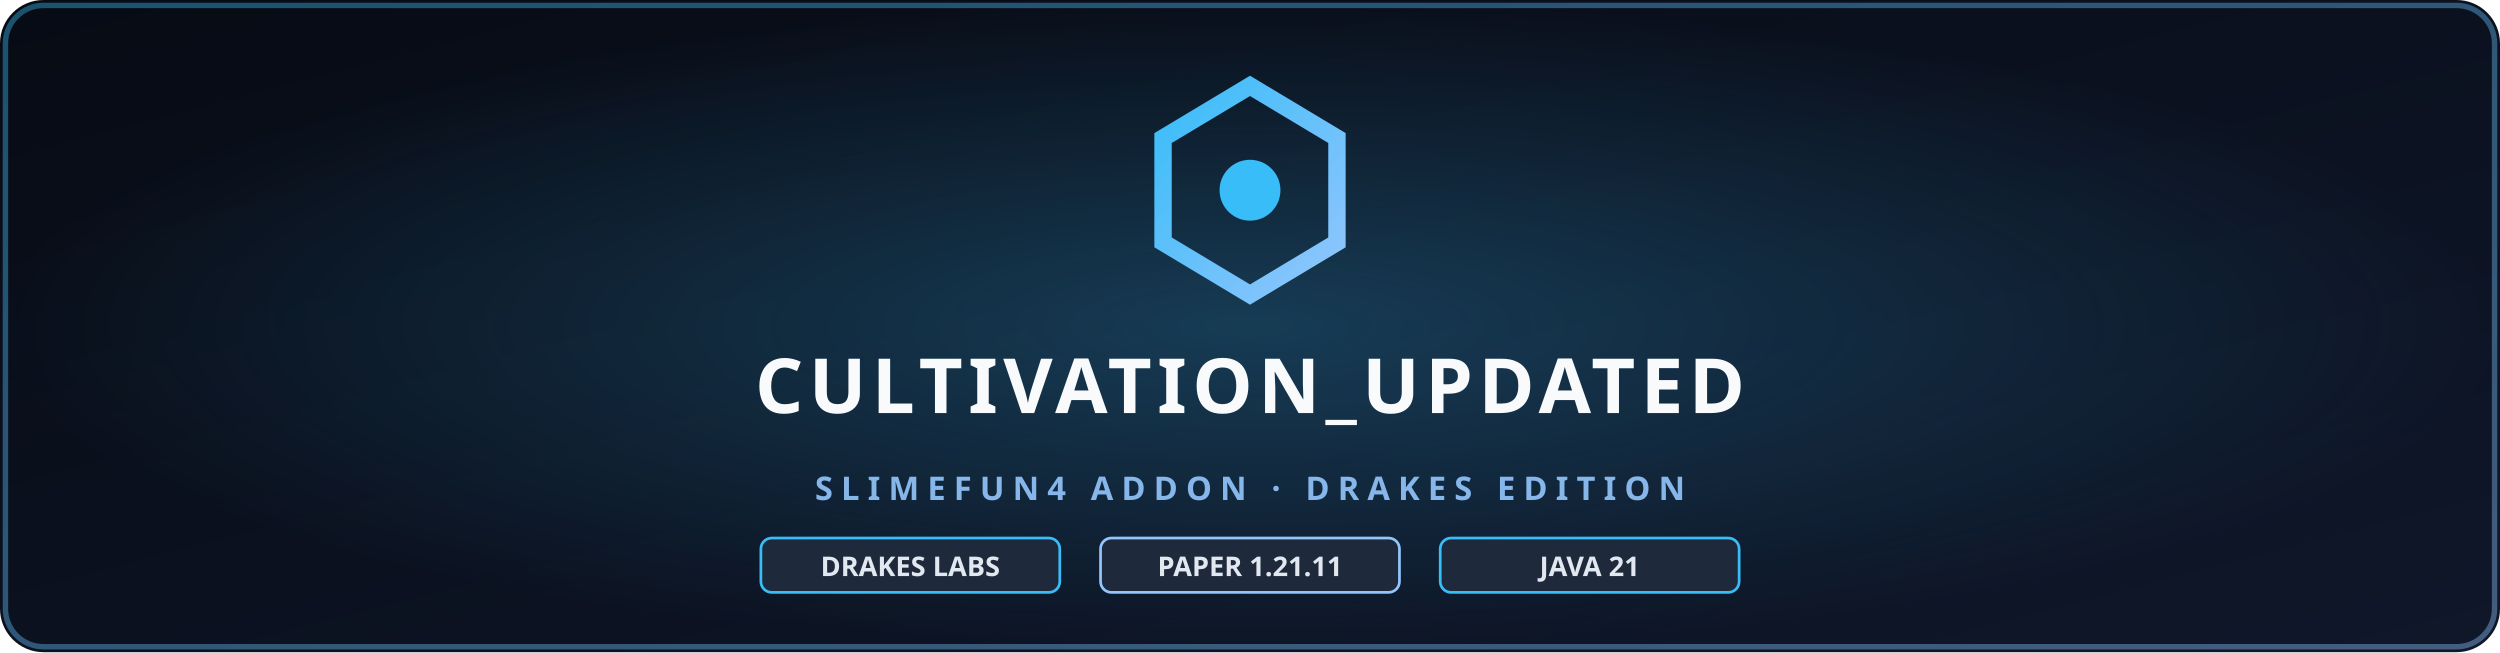
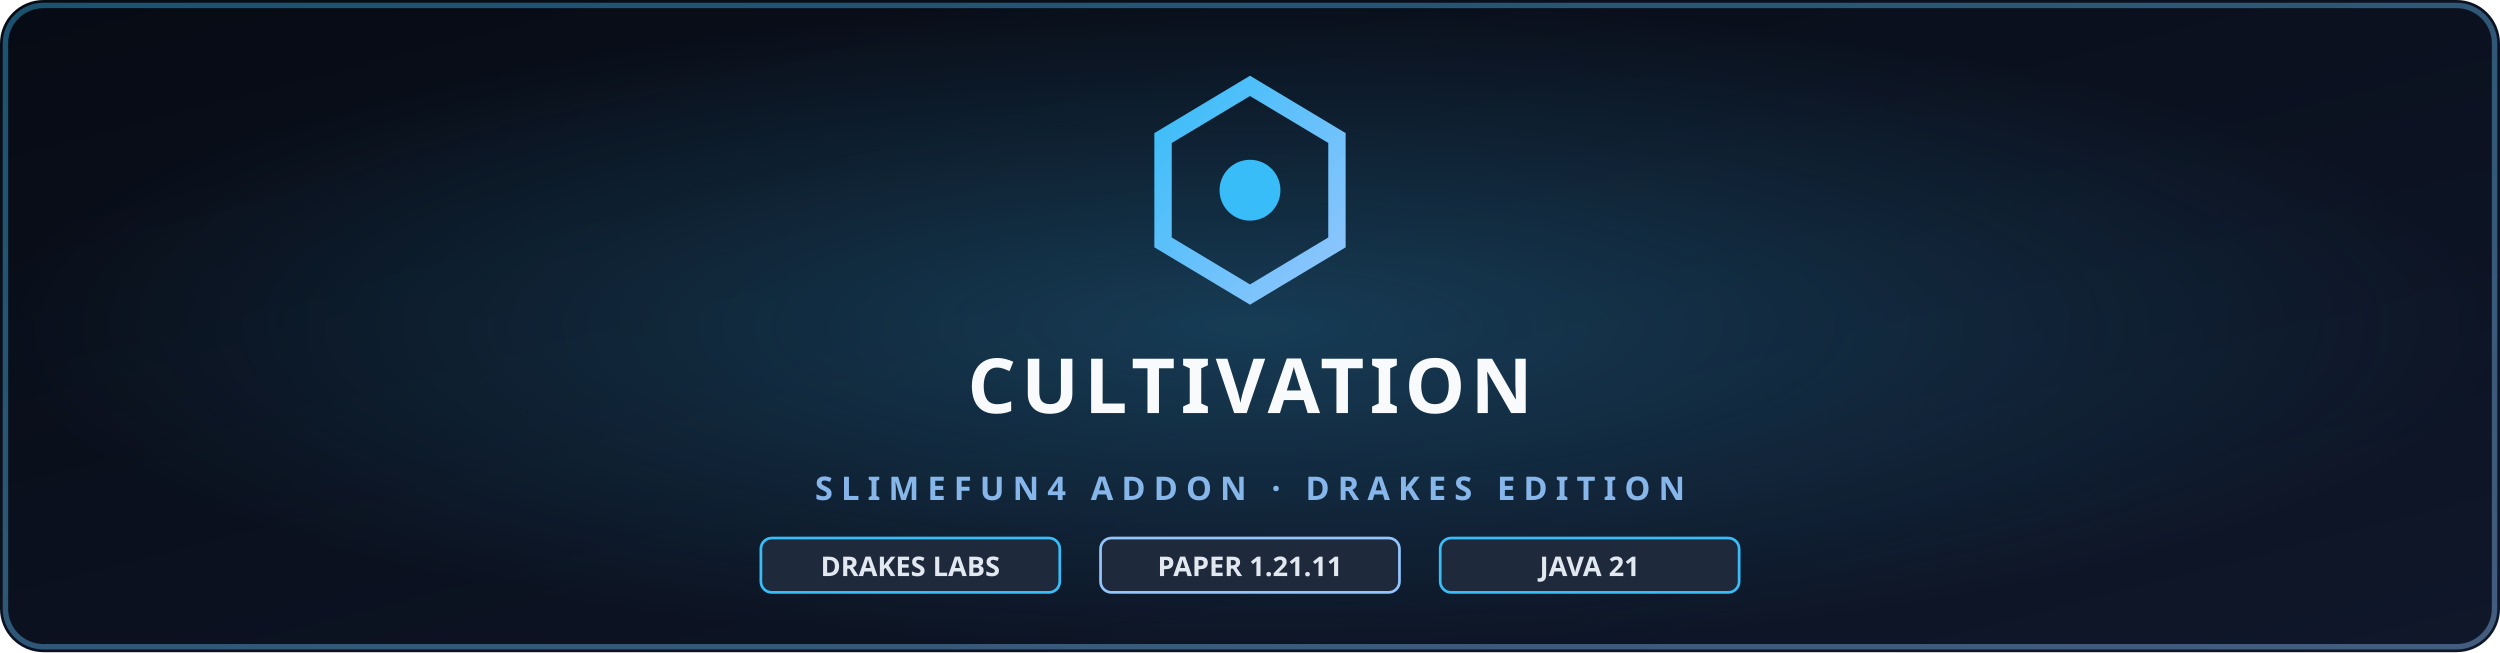
- <svg xmlns="http://www.w3.org/2000/svg" viewBox="0 0 920 240" width="920" height="240" role="img" aria-label="Cultivation_Updated Banner">
+ <svg xmlns="http://www.w3.org/2000/svg" viewBox="0 0 920 240" width="920" height="240" role="img" aria-label="Cultivation Banner">
  <defs>
    <linearGradient id="bFondo" x1="0" y1="0" x2="1" y2="1">
      <stop offset="0%" stop-color="#070B14" />
      <stop offset="100%" stop-color="#0F172A" />
    </linearGradient>
    <linearGradient id="acG" x1="0" y1="0" x2="1" y2="1">
      <stop offset="0%" stop-color="#38BDF8" />
      <stop offset="100%" stop-color="#93C5FD" />
    </linearGradient>
    <radialGradient id="bHalo" cx="50%" cy="50%" r="50%">
      <stop offset="0%" stop-color="#38BDF8" stop-opacity="0.25" />
      <stop offset="100%" stop-color="#38BDF8" stop-opacity="0" />
    </radialGradient>
  </defs>
  <rect width="920" height="240" rx="16" fill="url(#bFondo)" />
  <rect width="920" height="240" rx="16" fill="url(#bHalo)" />
  <rect x="2" y="2" width="916" height="236" rx="14" fill="none" stroke="url(#acG)" stroke-width="2" opacity="0.4" />
  <g transform="translate(460,70) scale(1.6)">
    <polygon points="0,-24 20,-12 20,12 0,24 -20,12 -20,-12" fill="none" stroke="url(#acG)" stroke-width="4" />
    <circle cx="0" cy="0" r="7" fill="#38BDF8" />
  </g>
  <text x="460" y="152" text-anchor="middle" font-family="'Segoe UI', system-ui, -apple-system, sans-serif" font-weight="900" font-size="28" fill="#F8FAFC" letter-spacing="2">
-     CULTIVATION_UPDATED
+     CULTIVATION
  </text>
  <text x="460" y="184" text-anchor="middle" font-family="'Segoe UI', system-ui, -apple-system, sans-serif" font-weight="700" font-size="12" fill="#93C5FD" letter-spacing="3" opacity="0.9">
    SLIMEFUN4 ADDON · DRAKES EDITION
  </text>
  <g transform="translate(460, 210)">
    <rect x="-180" y="-12" width="110" height="20" rx="4" fill="#1E293B" stroke="#38BDF8" stroke-width="1" />
    <text x="-125" y="2" text-anchor="middle" font-family="sans-serif" font-size="10" font-weight="700" fill="#E2E8F0">DRAKES LABS</text>
    <rect x="-55" y="-12" width="110" height="20" rx="4" fill="#1E293B" stroke="#93C5FD" stroke-width="1" />
    <text x="0" y="2" text-anchor="middle" font-family="sans-serif" font-size="10" font-weight="700" fill="#E2E8F0">PAPER 1.21.11</text>
    <rect x="70" y="-12" width="110" height="20" rx="4" fill="#1E293B" stroke="#38BDF8" stroke-width="1" />
    <text x="125" y="2" text-anchor="middle" font-family="sans-serif" font-size="10" font-weight="700" fill="#E2E8F0">JAVA 21</text>
  </g>
</svg>
